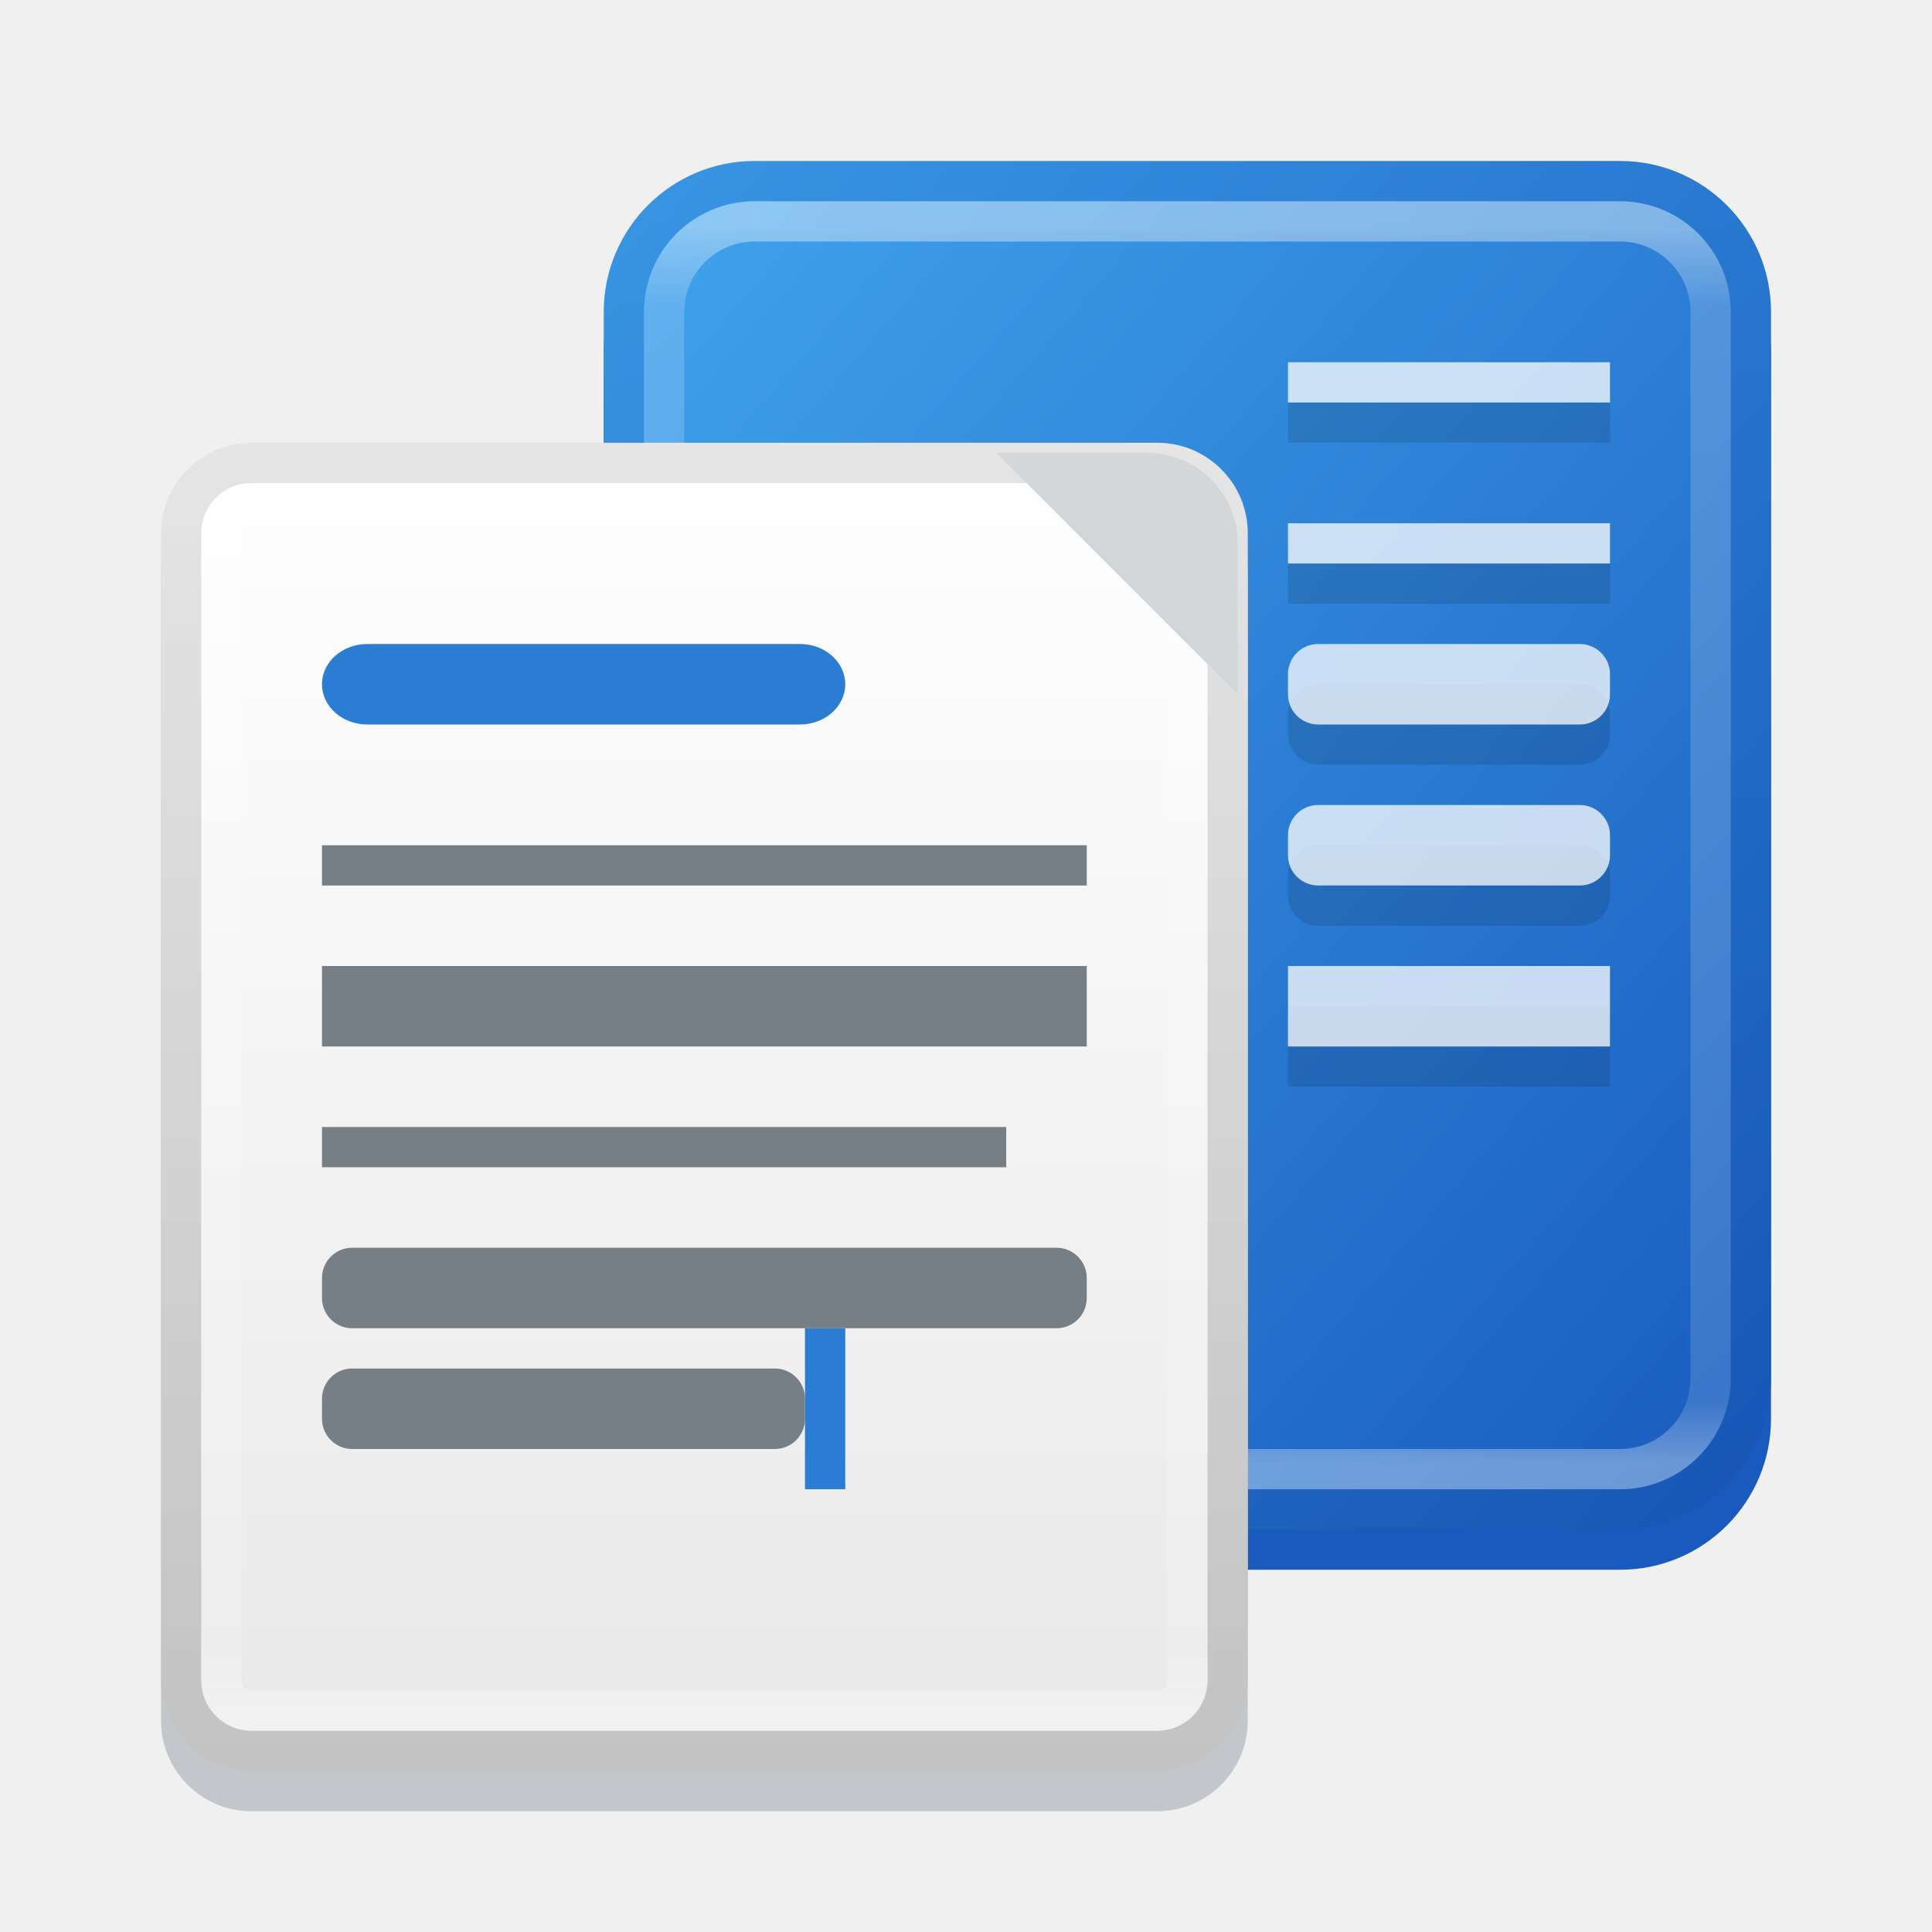
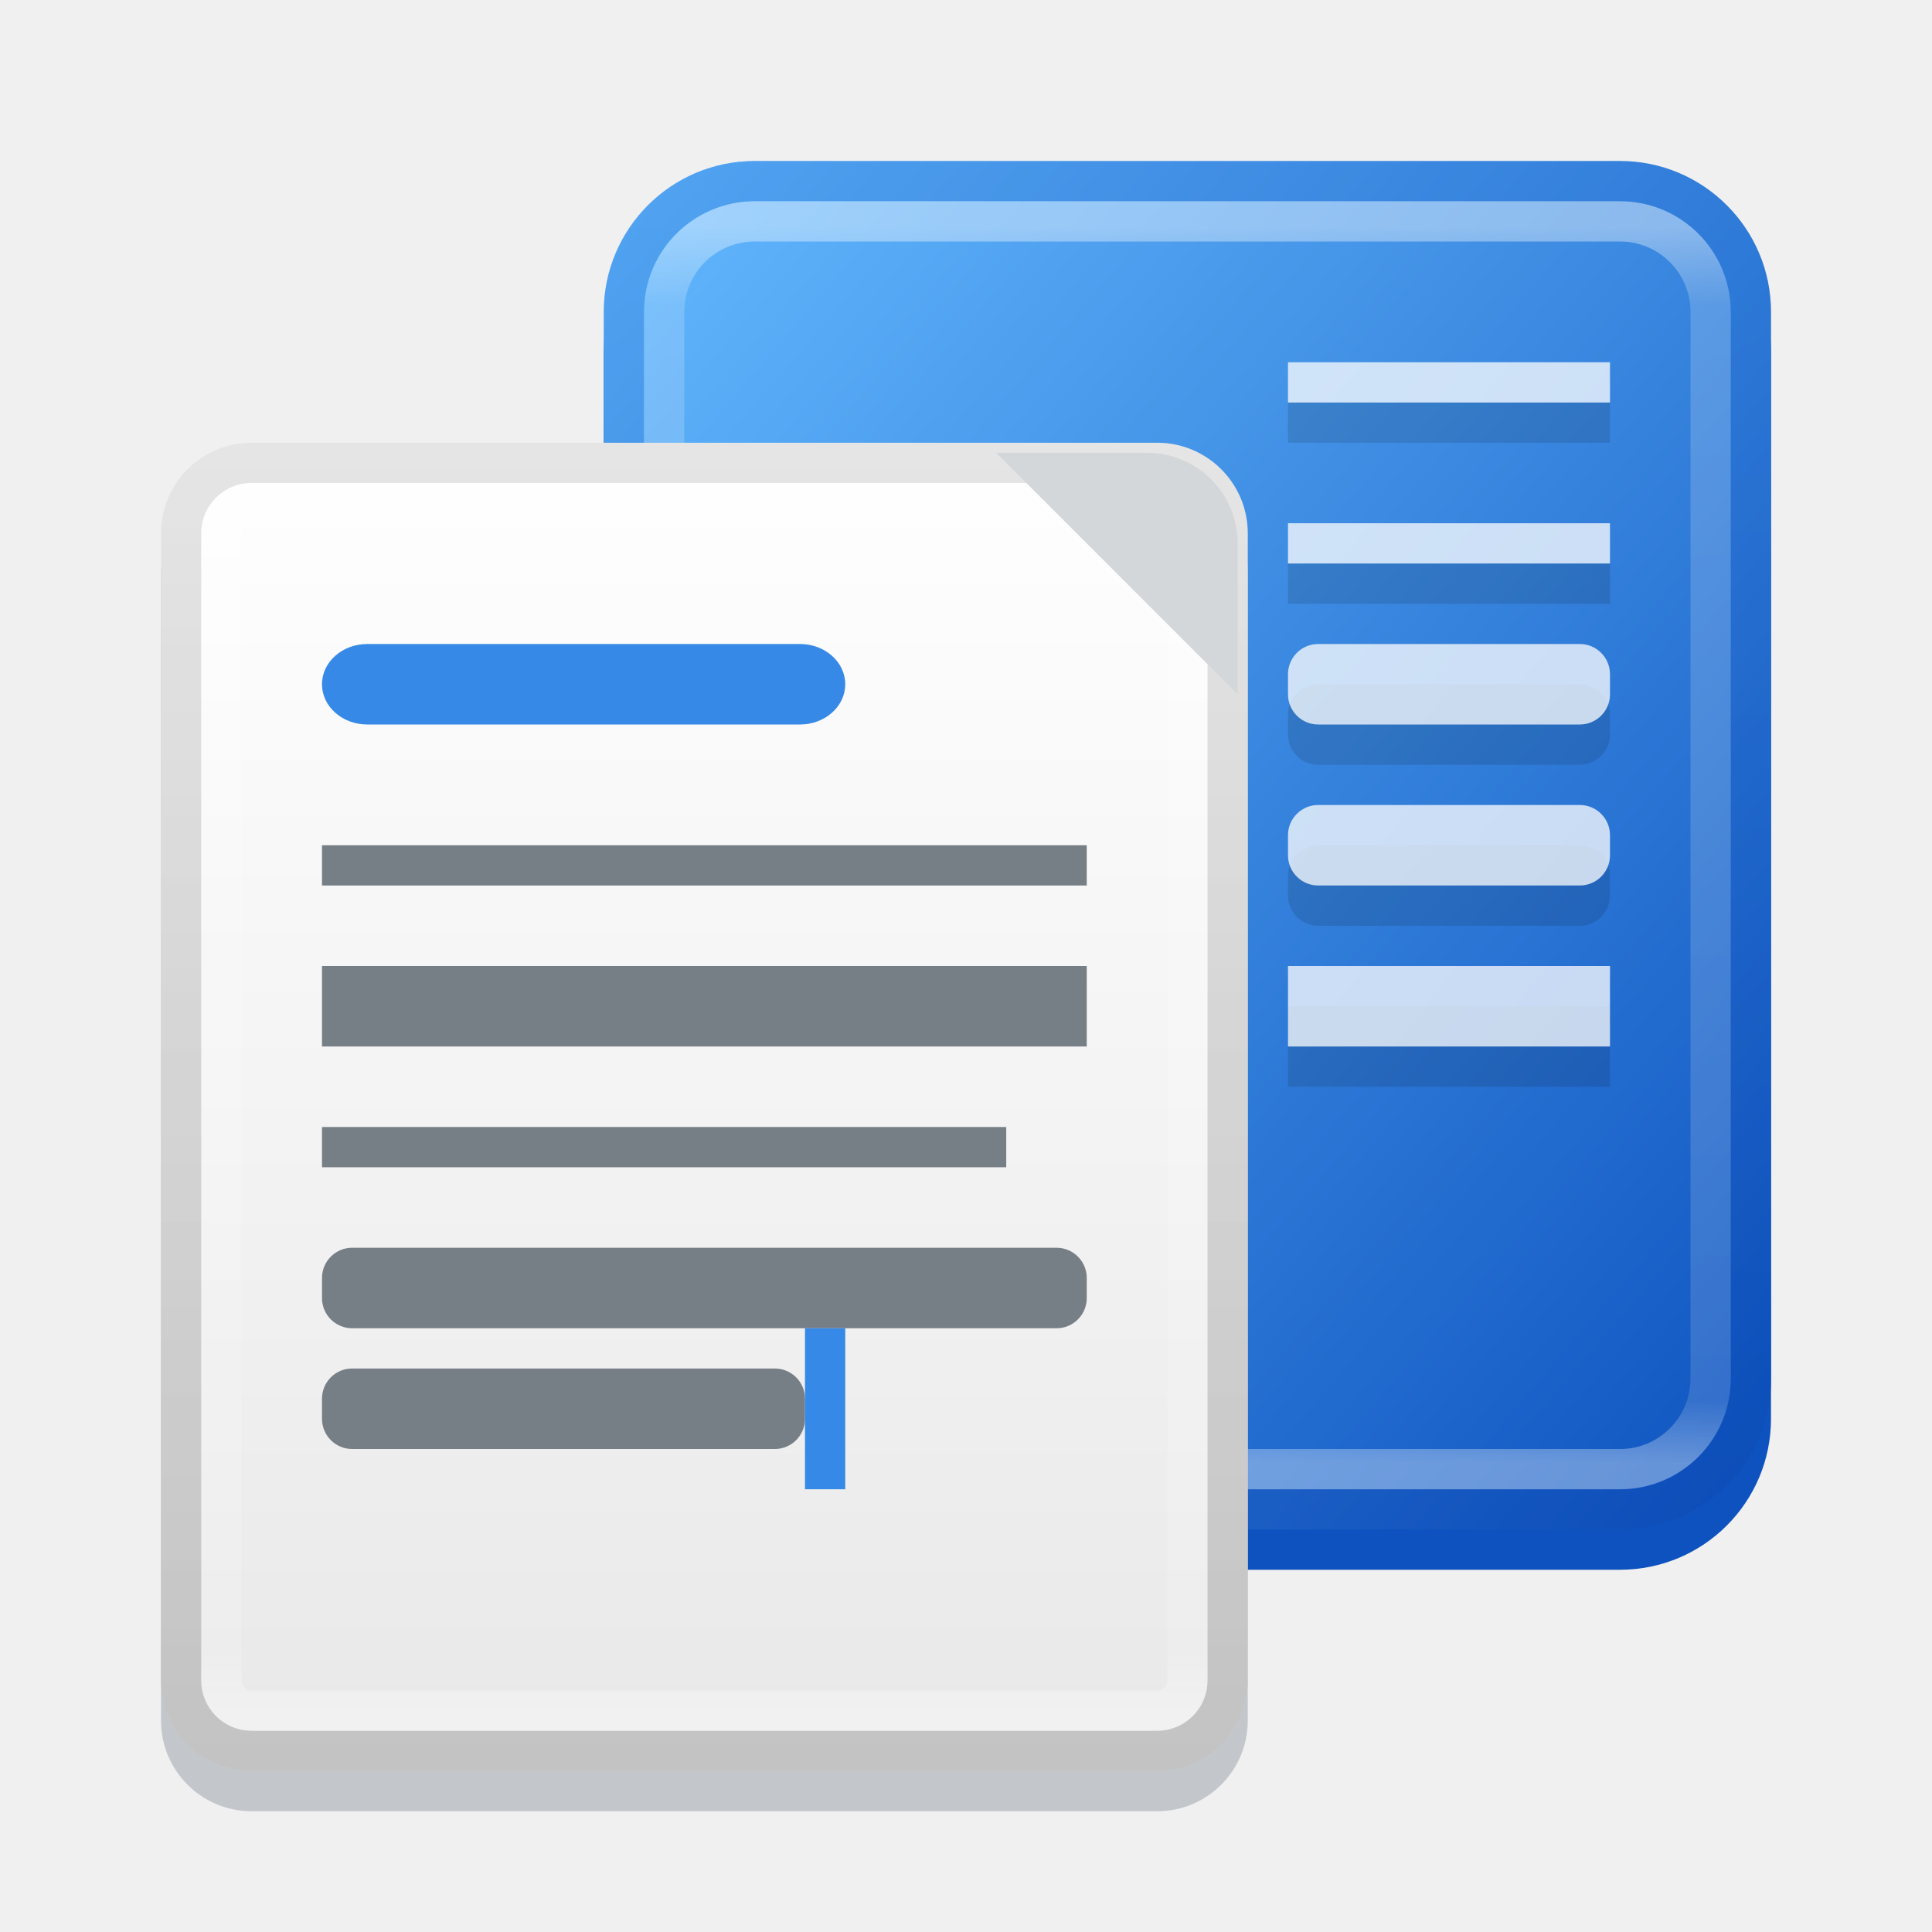
<svg xmlns="http://www.w3.org/2000/svg" width="48" height="48" viewBox="0 0 128 128">
  <defs>
    <filter id="sh" x="-20%" y="-20%" width="140%" height="150%">
      <feGaussianBlur in="SourceAlpha" stdDeviation="2.133" />
      <feOffset dy="2.667" />
      <feComponentTransfer>
        <feFuncA type="linear" slope=".3" />
      </feComponentTransfer>
      <feMerge>
        <feMergeNode />
        <feMergeNode in="SourceGraphic" />
      </feMerge>
    </filter>
    <radialGradient id="sol">
      <stop offset="0" stop-opacity="0" />
      <stop offset="1" stop-opacity="0" />
    </radialGradient>
    <linearGradient id="hl" x1="0" y1="0" x2="0" y2="1">
      <stop offset="0" stop-color="#fff" stop-opacity=".45" />
      <stop offset=".063" stop-color="#fff" stop-opacity=".2" />
      <stop offset=".95" stop-color="#fff" stop-opacity=".157" />
      <stop offset="1" stop-color="#fff" stop-opacity=".392" />
    </linearGradient>
    <linearGradient id="bk" x1="0" y1="0" x2="1" y2="1">
-       <stop offset="0" stop-color="#41a5ee" />
-       <stop offset="1" stop-color="#185abd" />
+       <stop offset="0" stop-color="#64baff" />
+       <stop offset="1" stop-color="#0d52bf" />
    </linearGradient>
    <linearGradient id="bks" x1="0" y1="0" x2="0" y2="1">
-       <stop offset="0" stop-color="#185abd" stop-opacity="1" />
-       <stop offset="1" stop-color="#103f91" stop-opacity="1" />
+       <stop offset="0" stop-color="#0d52bf" stop-opacity="1" />
+       <stop offset="1" stop-color="#002e99" stop-opacity="1" />
    </linearGradient>
    <linearGradient id="pp" x1="0" y1="0" x2="0" y2="1">
      <stop offset="0" stop-color="#ffffff" stop-opacity="1" />
      <stop offset="1" stop-color="#e8e8e8" stop-opacity="1" />
    </linearGradient>
    <linearGradient id="pps" x1="0" y1="0" x2="0" y2="1">
      <stop offset="0" stop-color="#000" stop-opacity="0.1" />
      <stop offset="1" stop-color="#000" stop-opacity="0.16" />
    </linearGradient>
    <linearGradient id="ac" x1="0" y1="0" x2="0" y2="1">
-       <stop offset="0" stop-color="#41a5ee" stop-opacity="1" />
-       <stop offset="1" stop-color="#185abd" stop-opacity="1" />
+       <stop offset="0" stop-color="#64baff" stop-opacity="1" />
+       <stop offset="1" stop-color="#0d52bf" stop-opacity="1" />
    </linearGradient>
  </defs>
-   <rect x="40" y="13.333" width="77.333" height="90.667" rx="10" fill="#185abd" />
+   <rect x="40" y="13.333" width="77.333" height="90.667" rx="10" fill="#0d52bf" />
  <rect x="40" y="10.667" width="77.333" height="90.667" rx="10" fill="url(#bk)" />
  <rect x="41.333" y="12" width="74.667" height="88" rx="8.667" fill="none" stroke="url(#bks)" stroke-width="2.667" opacity="0.2" />
  <rect x="44" y="14.667" width="69.333" height="82.667" rx="6" fill="none" stroke="url(#hl)" stroke-width="2.667" opacity=".9" />
  <g transform="translate(0,2.66667)" opacity=".16">
    <rect x="85.333" y="24" width="21.333" height="2.667" rx="0" fill="#000" opacity=".75" />
  </g>
  <rect x="85.333" y="24" width="21.333" height="2.667" rx="0" fill="#fff" opacity=".75" />
  <g transform="translate(0,2.66667)" opacity=".16">
    <rect x="85.333" y="34.667" width="21.333" height="2.667" rx="0" fill="#000" opacity=".75" />
  </g>
  <rect x="85.333" y="34.667" width="21.333" height="2.667" rx="0" fill="#fff" opacity=".75" />
  <g transform="translate(0,2.66667)" opacity=".16">
    <rect x="85.333" y="42.667" width="21.333" height="5.333" rx="2" fill="#000" opacity=".75" />
  </g>
  <rect x="85.333" y="42.667" width="21.333" height="5.333" rx="2" fill="#fff" opacity=".75" />
  <g transform="translate(0,2.66667)" opacity=".16">
    <rect x="85.333" y="53.333" width="21.333" height="5.333" rx="2" fill="#000" opacity=".75" />
  </g>
  <rect x="85.333" y="53.333" width="21.333" height="5.333" rx="2" fill="#fff" opacity=".75" />
  <g transform="translate(0,2.66667)" opacity=".16">
    <rect x="85.333" y="64" width="21.333" height="5.333" rx="0" fill="#000" opacity=".75" />
  </g>
  <rect x="85.333" y="64" width="21.333" height="5.333" rx="0" fill="#fff" opacity=".75" />
  <rect x="10.667" y="32" width="72" height="88" rx="6" fill="#c3c7cb" />
  <rect x="10.667" y="29.333" width="72" height="88" rx="6" fill="url(#pp)" />
  <rect x="12" y="30.667" width="69.333" height="85.333" rx="4.667" fill="none" stroke="url(#pps)" stroke-width="2.667" opacity="1" />
  <rect x="14.667" y="33.333" width="64" height="80" rx="2" fill="none" stroke="url(#hl)" stroke-width="2.667" opacity=".9" />
  <path d="M66,30 h10 a6,6 0 0 1 6,6 v10 z" fill="#d4d7da" />
-   <rect x="21.333" y="42.667" width="34.667" height="5.333" rx="3" fill="#2b7cd3" />
+   <rect x="21.333" y="42.667" width="34.667" height="5.333" rx="3" fill="#3689e6" />
  <rect x="21.333" y="56" width="50.667" height="2.667" rx="0" fill="#767e86" />
  <rect x="21.333" y="64" width="50.667" height="5.333" rx="0" fill="#767e86" />
  <rect x="21.333" y="74.667" width="45.333" height="2.667" rx="0" fill="#767e86" />
  <rect x="21.333" y="82.667" width="50.667" height="5.333" rx="2" fill="#767e86" />
  <rect x="21.333" y="90.667" width="32" height="5.333" rx="2" fill="#767e86" />
-   <rect x="53.333" y="88" width="2.667" height="10.667" rx="0" fill="#2b7cd3" />
+   <rect x="53.333" y="88" width="2.667" height="10.667" rx="0" fill="#3689e6" />
</svg>
